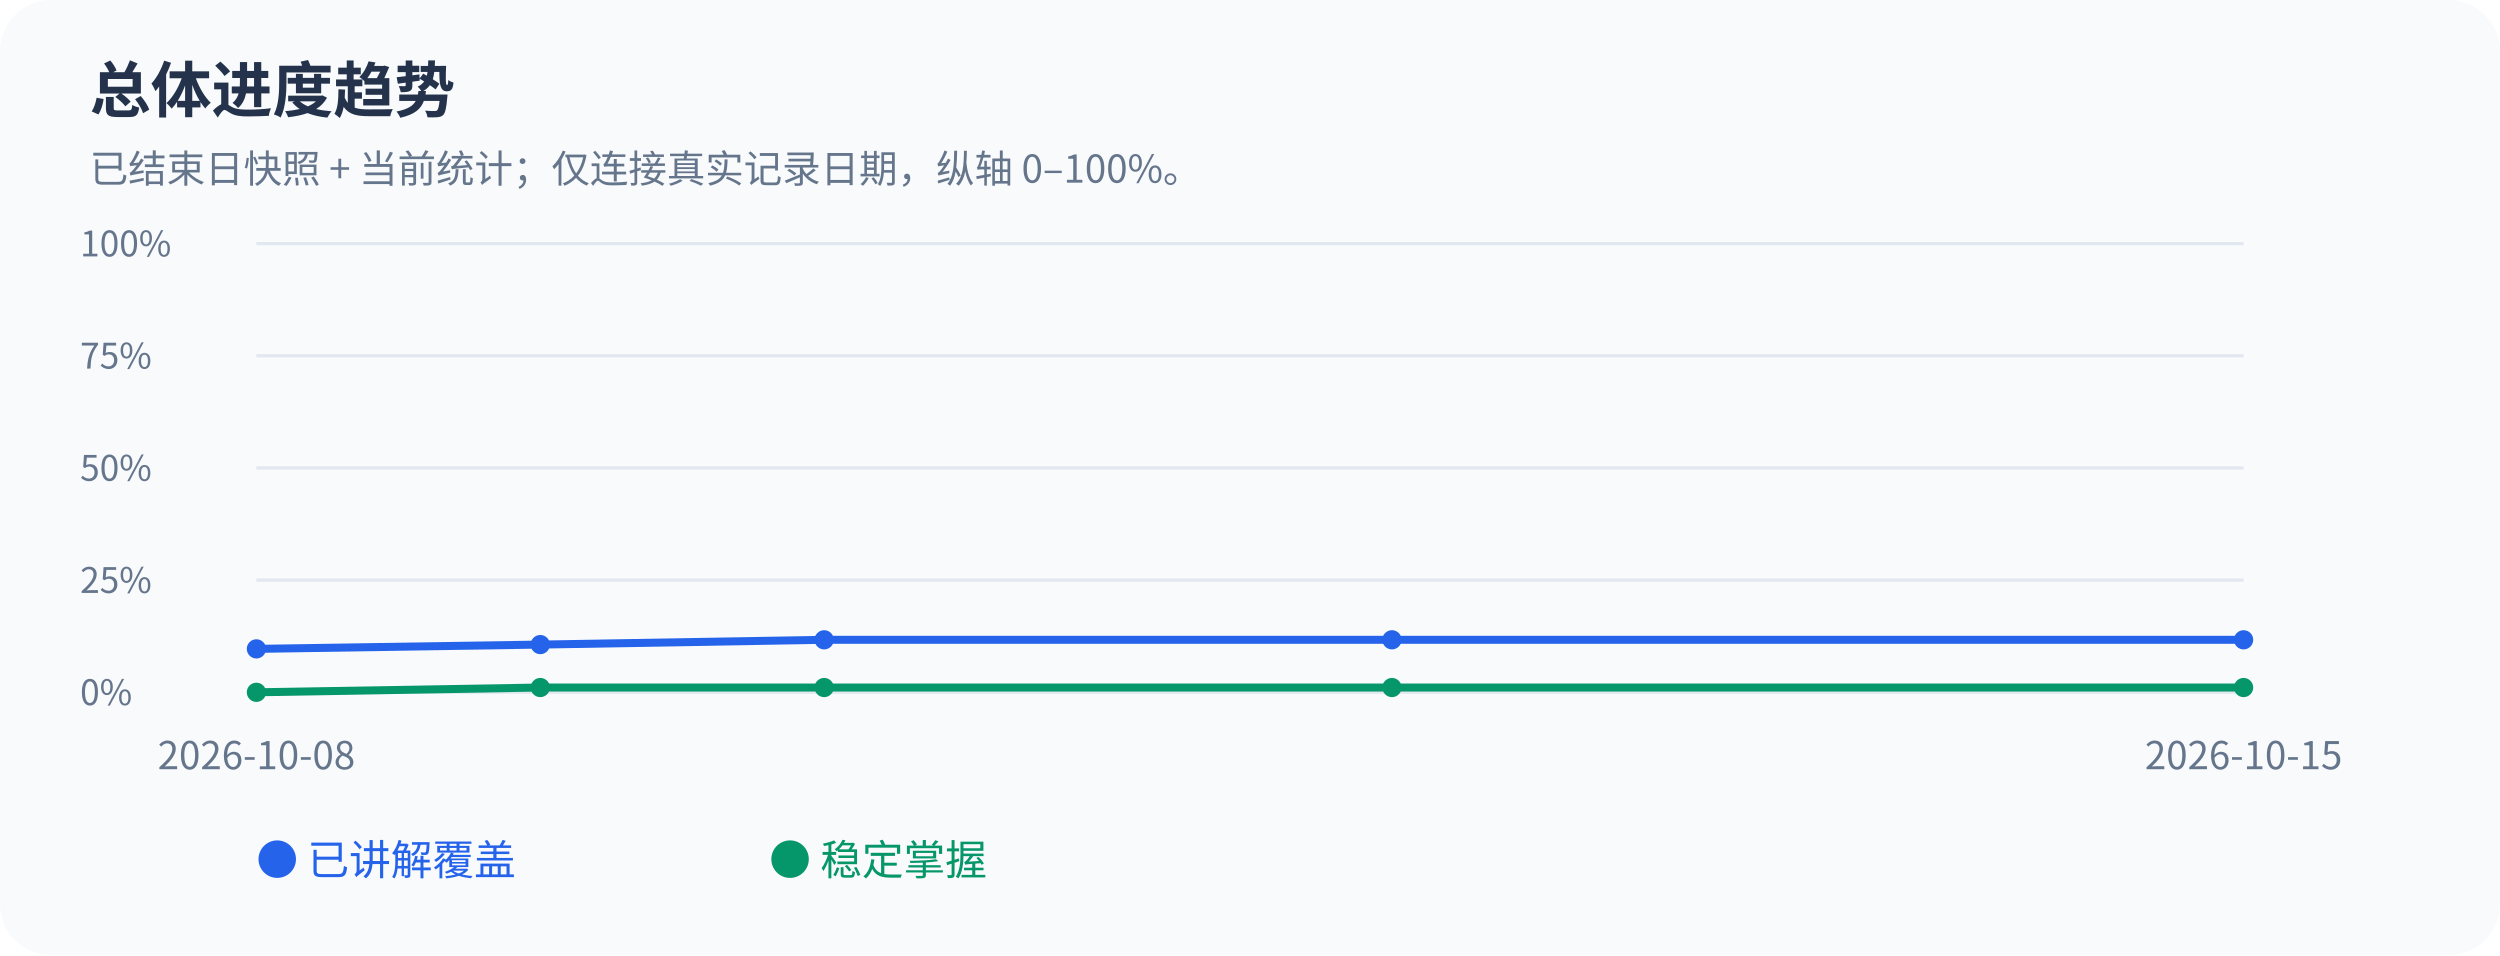
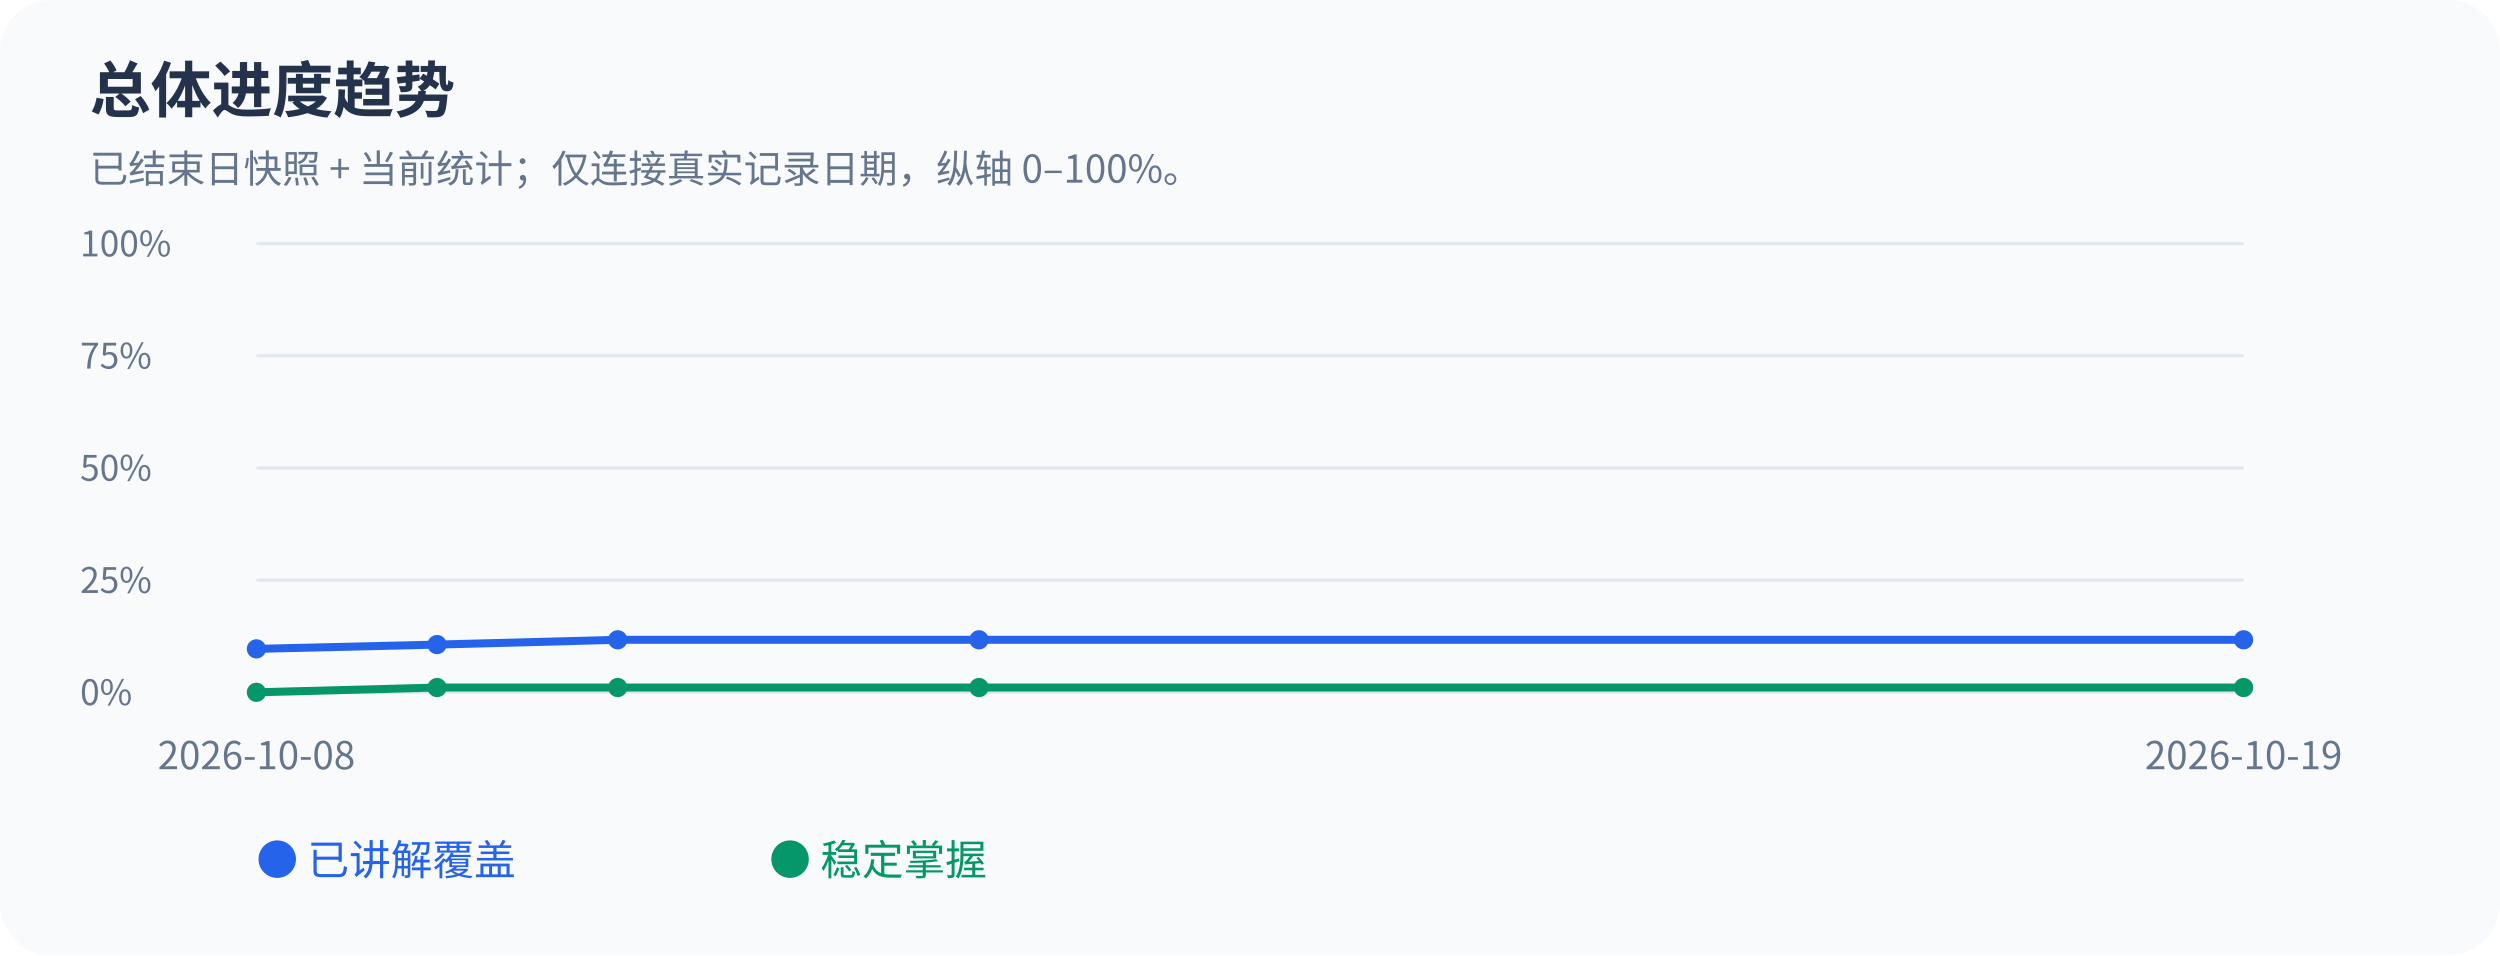
<svg xmlns="http://www.w3.org/2000/svg" width="780" height="298" viewBox="0 0 780 298" role="img" aria-labelledby="title desc">
  <style>text{font-family:system-ui,"Noto Sans CJK SC","Microsoft YaHei",sans-serif;fill:#24334b}.muted{fill:#65758b}.blue{fill:#2563eb}.green{fill:#059669}</style>
  <rect width="100%" height="100%" rx="16" fill="#f8fafc" />
  <text x="28" y="35" font-size="19" font-weight="700">总体进度趋势</text>
  <text x="28" y="57" class="muted" font-size="12">已结束日快照 + 当前统计；仅连接真实记录日期，纵轴 0–100%。</text>
  <line x1="80" y1="216" x2="700" y2="216" stroke="#e2e8f0" />
  <text x="25" y="220" font-size="11" class="muted">0%</text>
  <line x1="80" y1="181.0" x2="700" y2="181.0" stroke="#e2e8f0" />
  <text x="25" y="185.0" font-size="11" class="muted">25%</text>
  <line x1="80" y1="146.0" x2="700" y2="146.0" stroke="#e2e8f0" />
  <text x="25" y="150.0" font-size="11" class="muted">50%</text>
  <line x1="80" y1="111.0" x2="700" y2="111.0" stroke="#e2e8f0" />
  <text x="25" y="115.0" font-size="11" class="muted">75%</text>
  <line x1="80" y1="76" x2="700" y2="76" stroke="#e2e8f0" />
  <text x="25" y="80" font-size="11" class="muted">100%</text>
  <circle cx="80.00" cy="202.45" r="3" fill="#2563eb" />
-   <circle cx="168.57" cy="201.11" r="3" fill="#2563eb" />
-   <circle cx="257.14" cy="199.62" r="3" fill="#2563eb" />
-   <circle cx="434.29" cy="199.62" r="3" fill="#2563eb" />
+   <circle cx="136.36" cy="201.11" r="3" fill="#2563eb" />
+   <circle cx="192.73" cy="199.62" r="3" fill="#2563eb" />
+   <circle cx="305.45" cy="199.62" r="3" fill="#2563eb" />
  <circle cx="700.00" cy="199.62" r="3" fill="#2563eb" />
-   <polyline points="80.00,202.45 168.57,201.11 257.14,199.62 434.29,199.62 700.00,199.62" fill="none" stroke="#2563eb" stroke-width="2.5" />
+   <polyline points="80.00,202.45 136.36,201.11 192.73,199.62 305.45,199.62 700.00,199.62" fill="none" stroke="#2563eb" stroke-width="2.5" />
  <circle cx="80.00" cy="216.00" r="3" fill="#059669" />
-   <circle cx="168.57" cy="214.51" r="3" fill="#059669" />
-   <circle cx="257.14" cy="214.51" r="3" fill="#059669" />
-   <circle cx="434.29" cy="214.51" r="3" fill="#059669" />
+   <circle cx="136.36" cy="214.51" r="3" fill="#059669" />
+   <circle cx="192.73" cy="214.51" r="3" fill="#059669" />
+   <circle cx="305.45" cy="214.51" r="3" fill="#059669" />
  <circle cx="700.00" cy="214.51" r="3" fill="#059669" />
-   <polyline points="80.00,216.00 168.57,214.51 257.14,214.51 434.29,214.51 700.00,214.51" fill="none" stroke="#059669" stroke-width="2.5" />
+   <polyline points="80.00,216.00 136.36,214.51 192.73,214.51 305.45,214.51 700.00,214.51" fill="none" stroke="#059669" stroke-width="2.5" />
  <text x="80.00" y="240" text-anchor="middle" font-size="12" class="muted">2026-10-08</text>
-   <text x="700.00" y="240" text-anchor="middle" font-size="12" class="muted">2026-10-15</text>
+   <text x="700.00" y="240" text-anchor="middle" font-size="12" class="muted">2026-10-19</text>
  <text x="80" y="273" font-size="13" class="blue">● 已讲解覆盖</text>
  <text x="240" y="273" font-size="13" class="green">● 稳定掌握</text>
</svg>
